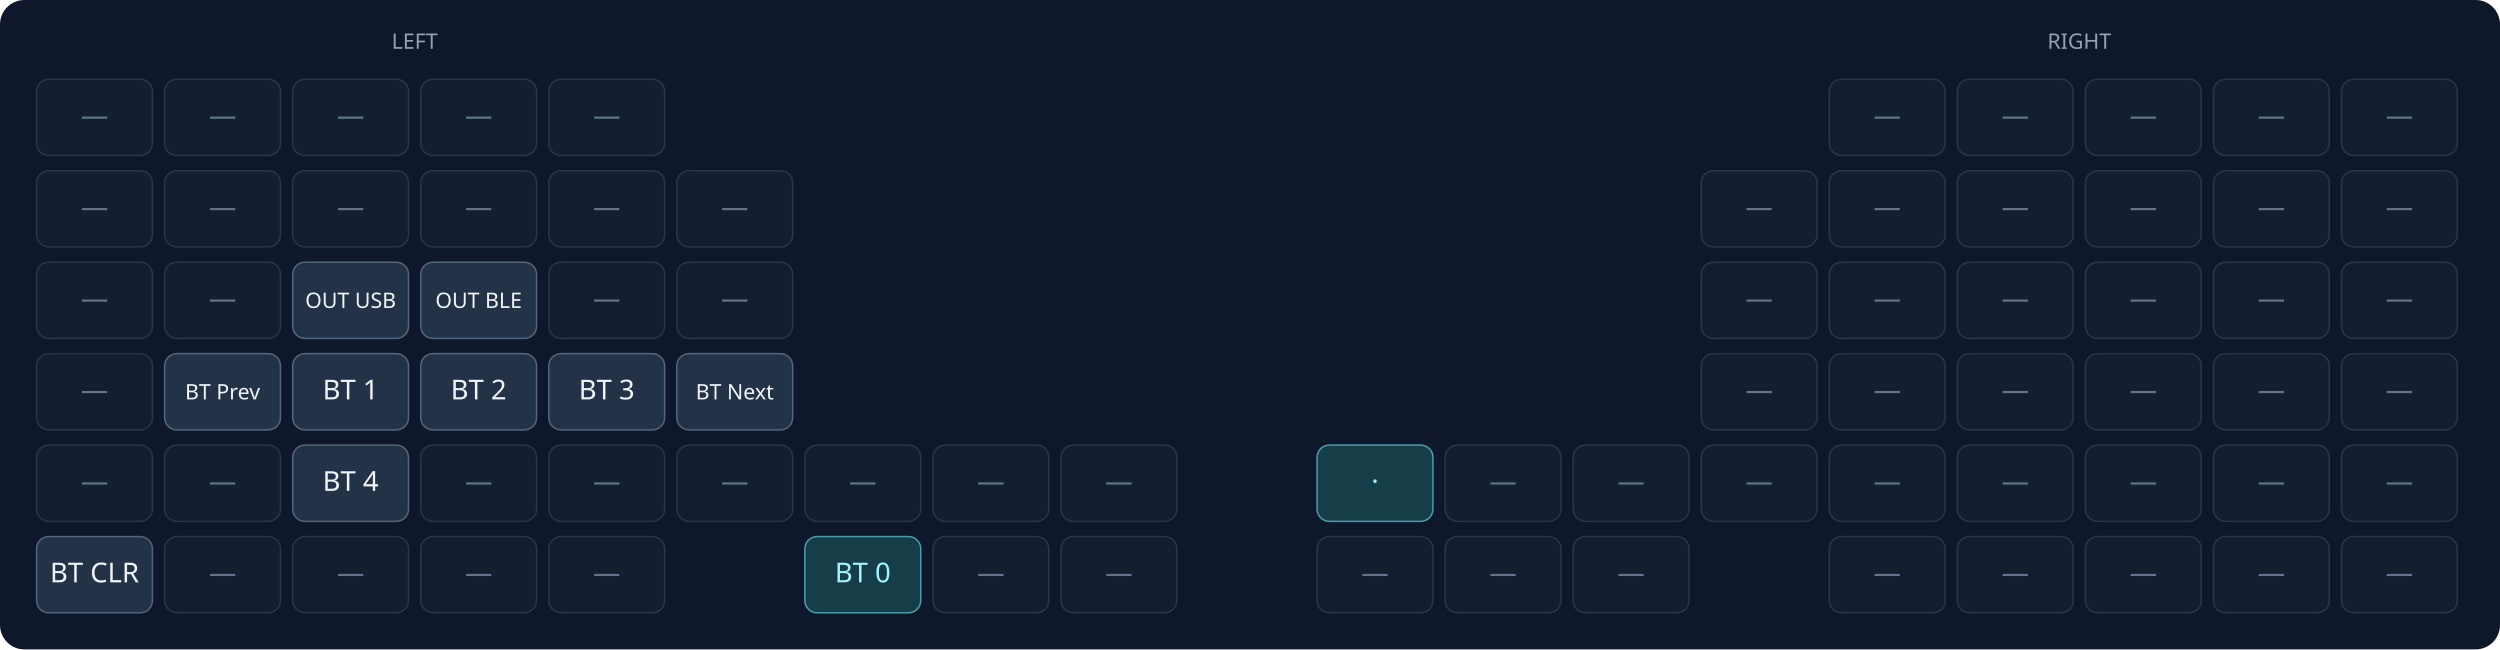
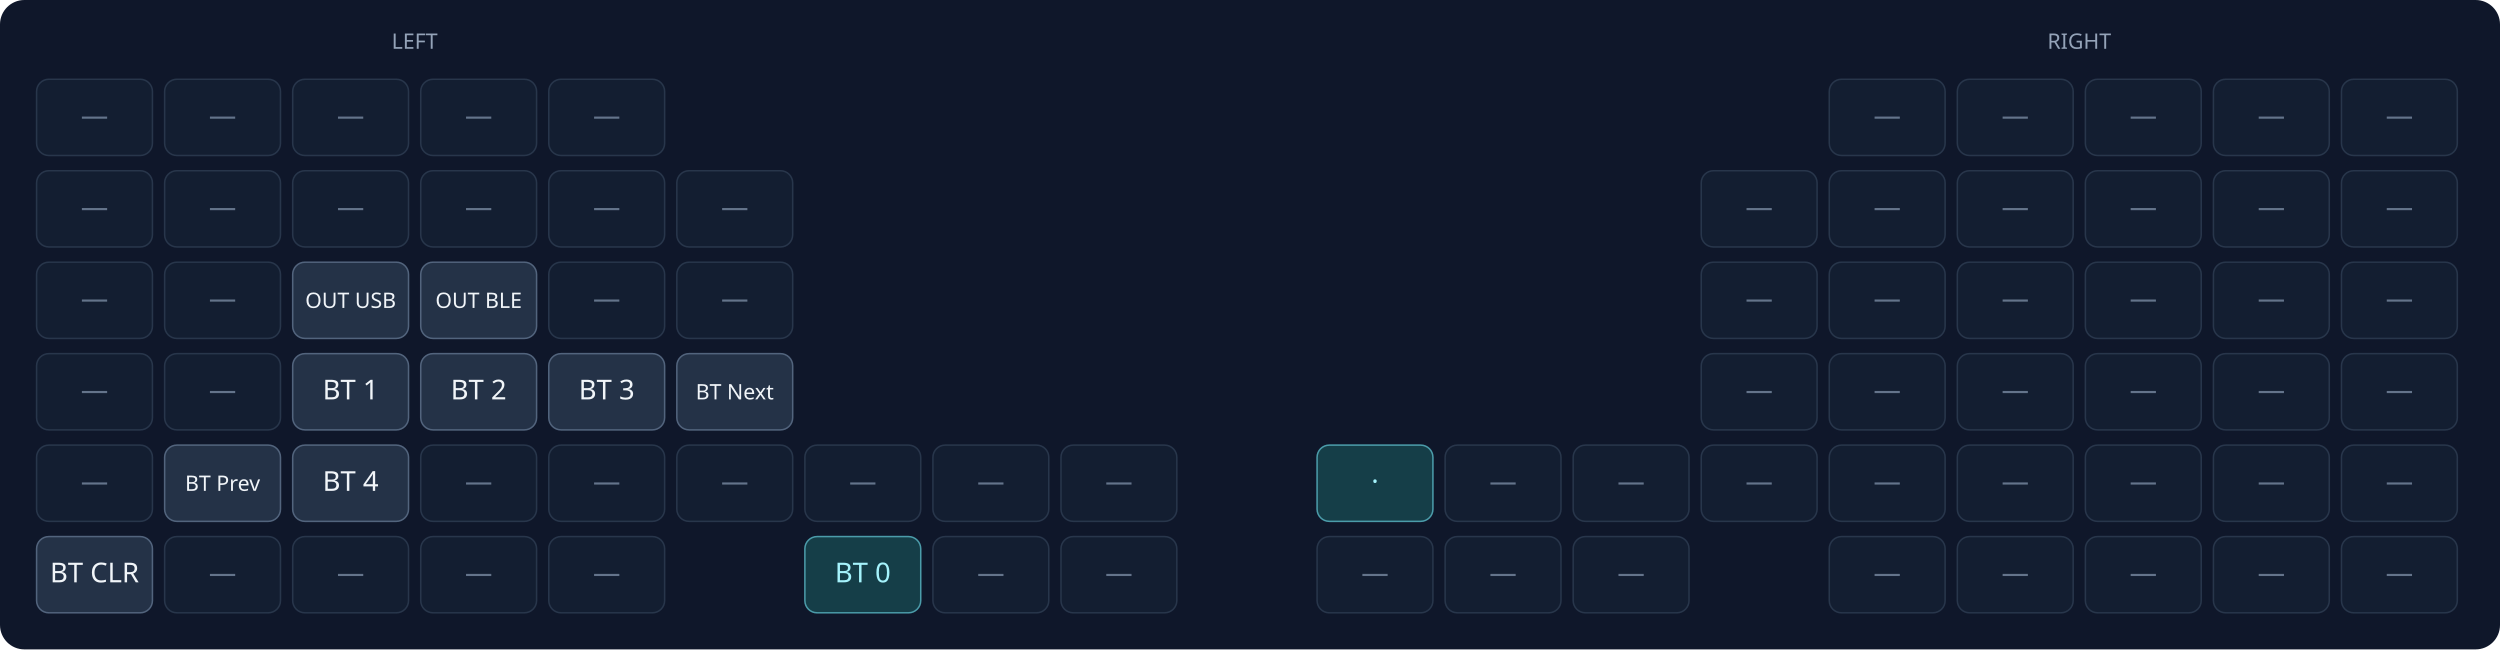
<svg xmlns="http://www.w3.org/2000/svg" width="1640" height="426" viewBox="0 0 1640 426" role="img" aria-labelledby="title desc">
  <rect width="1640" height="426" rx="16" fill="#0f172a" />
  <g font-family="system-ui, sans-serif" text-anchor="middle">
    <text x="272" y="32" fill="#94a3b8" font-size="14">LEFT</text>
    <text x="1364" y="32" fill="#94a3b8" font-size="14">RIGHT</text>
    <g data-position="0" data-binding="&amp;none">
      <rect x="24" y="52" width="76" height="50" rx="8" fill="#131e31" stroke="#28364b" />
      <text x="62" y="82" fill="#64748b" font-size="18">—</text>
    </g>
    <g data-position="1" data-binding="&amp;none">
      <rect x="108" y="52" width="76" height="50" rx="8" fill="#131e31" stroke="#28364b" />
      <text x="146" y="82" fill="#64748b" font-size="18">—</text>
    </g>
    <g data-position="2" data-binding="&amp;none">
      <rect x="192" y="52" width="76" height="50" rx="8" fill="#131e31" stroke="#28364b" />
      <text x="230" y="82" fill="#64748b" font-size="18">—</text>
    </g>
    <g data-position="3" data-binding="&amp;none">
      <rect x="276" y="52" width="76" height="50" rx="8" fill="#131e31" stroke="#28364b" />
      <text x="314" y="82" fill="#64748b" font-size="18">—</text>
    </g>
    <g data-position="4" data-binding="&amp;none">
      <rect x="360" y="52" width="76" height="50" rx="8" fill="#131e31" stroke="#28364b" />
      <text x="398" y="82" fill="#64748b" font-size="18">—</text>
    </g>
    <g data-position="5" data-binding="&amp;none">
      <rect x="1200" y="52" width="76" height="50" rx="8" fill="#131e31" stroke="#28364b" />
      <text x="1238" y="82" fill="#64748b" font-size="18">—</text>
    </g>
    <g data-position="6" data-binding="&amp;none">
      <rect x="1284" y="52" width="76" height="50" rx="8" fill="#131e31" stroke="#28364b" />
      <text x="1322" y="82" fill="#64748b" font-size="18">—</text>
    </g>
    <g data-position="7" data-binding="&amp;none">
      <rect x="1368" y="52" width="76" height="50" rx="8" fill="#131e31" stroke="#28364b" />
      <text x="1406" y="82" fill="#64748b" font-size="18">—</text>
    </g>
    <g data-position="8" data-binding="&amp;none">
      <rect x="1452" y="52" width="76" height="50" rx="8" fill="#131e31" stroke="#28364b" />
      <text x="1490" y="82" fill="#64748b" font-size="18">—</text>
    </g>
    <g data-position="9" data-binding="&amp;none">
      <rect x="1536" y="52" width="76" height="50" rx="8" fill="#131e31" stroke="#28364b" />
      <text x="1574" y="82" fill="#64748b" font-size="18">—</text>
    </g>
    <g data-position="10" data-binding="&amp;none">
      <rect x="24" y="112" width="76" height="50" rx="8" fill="#131e31" stroke="#28364b" />
      <text x="62" y="142" fill="#64748b" font-size="18">—</text>
    </g>
    <g data-position="11" data-binding="&amp;none">
      <rect x="108" y="112" width="76" height="50" rx="8" fill="#131e31" stroke="#28364b" />
      <text x="146" y="142" fill="#64748b" font-size="18">—</text>
    </g>
    <g data-position="12" data-binding="&amp;none">
      <rect x="192" y="112" width="76" height="50" rx="8" fill="#131e31" stroke="#28364b" />
      <text x="230" y="142" fill="#64748b" font-size="18">—</text>
    </g>
    <g data-position="13" data-binding="&amp;none">
      <rect x="276" y="112" width="76" height="50" rx="8" fill="#131e31" stroke="#28364b" />
      <text x="314" y="142" fill="#64748b" font-size="18">—</text>
    </g>
    <g data-position="14" data-binding="&amp;none">
      <rect x="360" y="112" width="76" height="50" rx="8" fill="#131e31" stroke="#28364b" />
      <text x="398" y="142" fill="#64748b" font-size="18">—</text>
    </g>
    <g data-position="15" data-binding="&amp;none">
      <rect x="444" y="112" width="76" height="50" rx="8" fill="#131e31" stroke="#28364b" />
      <text x="482" y="142" fill="#64748b" font-size="18">—</text>
    </g>
    <g data-position="16" data-binding="&amp;none">
      <rect x="1116" y="112" width="76" height="50" rx="8" fill="#131e31" stroke="#28364b" />
      <text x="1154" y="142" fill="#64748b" font-size="18">—</text>
    </g>
    <g data-position="17" data-binding="&amp;none">
      <rect x="1200" y="112" width="76" height="50" rx="8" fill="#131e31" stroke="#28364b" />
      <text x="1238" y="142" fill="#64748b" font-size="18">—</text>
    </g>
    <g data-position="18" data-binding="&amp;none">
      <rect x="1284" y="112" width="76" height="50" rx="8" fill="#131e31" stroke="#28364b" />
      <text x="1322" y="142" fill="#64748b" font-size="18">—</text>
    </g>
    <g data-position="19" data-binding="&amp;none">
      <rect x="1368" y="112" width="76" height="50" rx="8" fill="#131e31" stroke="#28364b" />
      <text x="1406" y="142" fill="#64748b" font-size="18">—</text>
    </g>
    <g data-position="20" data-binding="&amp;none">
      <rect x="1452" y="112" width="76" height="50" rx="8" fill="#131e31" stroke="#28364b" />
      <text x="1490" y="142" fill="#64748b" font-size="18">—</text>
    </g>
    <g data-position="21" data-binding="&amp;none">
      <rect x="1536" y="112" width="76" height="50" rx="8" fill="#131e31" stroke="#28364b" />
      <text x="1574" y="142" fill="#64748b" font-size="18">—</text>
    </g>
    <g data-position="22" data-binding="&amp;none">
      <rect x="24" y="172" width="76" height="50" rx="8" fill="#131e31" stroke="#28364b" />
      <text x="62" y="202" fill="#64748b" font-size="18">—</text>
    </g>
    <g data-position="23" data-binding="&amp;none">
      <rect x="108" y="172" width="76" height="50" rx="8" fill="#131e31" stroke="#28364b" />
      <text x="146" y="202" fill="#64748b" font-size="18">—</text>
    </g>
    <g data-position="24" data-binding="&amp;out OUT_USB">
      <rect x="192" y="172" width="76" height="50" rx="8" fill="#243247" stroke="#52647d" />
      <text x="230" y="202" fill="#f1f5f9" font-size="14">OUT USB</text>
    </g>
    <g data-position="25" data-binding="&amp;out OUT_BLE">
      <rect x="276" y="172" width="76" height="50" rx="8" fill="#243247" stroke="#52647d" />
      <text x="314" y="202" fill="#f1f5f9" font-size="14">OUT BLE</text>
    </g>
    <g data-position="26" data-binding="&amp;none">
      <rect x="360" y="172" width="76" height="50" rx="8" fill="#131e31" stroke="#28364b" />
      <text x="398" y="202" fill="#64748b" font-size="18">—</text>
    </g>
    <g data-position="27" data-binding="&amp;none">
      <rect x="444" y="172" width="76" height="50" rx="8" fill="#131e31" stroke="#28364b" />
      <text x="482" y="202" fill="#64748b" font-size="18">—</text>
    </g>
    <g data-position="28" data-binding="&amp;none">
      <rect x="1116" y="172" width="76" height="50" rx="8" fill="#131e31" stroke="#28364b" />
      <text x="1154" y="202" fill="#64748b" font-size="18">—</text>
    </g>
    <g data-position="29" data-binding="&amp;none">
      <rect x="1200" y="172" width="76" height="50" rx="8" fill="#131e31" stroke="#28364b" />
      <text x="1238" y="202" fill="#64748b" font-size="18">—</text>
    </g>
    <g data-position="30" data-binding="&amp;none">
      <rect x="1284" y="172" width="76" height="50" rx="8" fill="#131e31" stroke="#28364b" />
      <text x="1322" y="202" fill="#64748b" font-size="18">—</text>
    </g>
    <g data-position="31" data-binding="&amp;none">
      <rect x="1368" y="172" width="76" height="50" rx="8" fill="#131e31" stroke="#28364b" />
      <text x="1406" y="202" fill="#64748b" font-size="18">—</text>
    </g>
    <g data-position="32" data-binding="&amp;none">
      <rect x="1452" y="172" width="76" height="50" rx="8" fill="#131e31" stroke="#28364b" />
      <text x="1490" y="202" fill="#64748b" font-size="18">—</text>
    </g>
    <g data-position="33" data-binding="&amp;none">
      <rect x="1536" y="172" width="76" height="50" rx="8" fill="#131e31" stroke="#28364b" />
      <text x="1574" y="202" fill="#64748b" font-size="18">—</text>
    </g>
    <g data-position="34" data-binding="&amp;none">
      <rect x="24" y="232" width="76" height="50" rx="8" fill="#131e31" stroke="#28364b" />
      <text x="62" y="262" fill="#64748b" font-size="18">—</text>
    </g>
-     <g data-position="35" data-binding="&amp;bt BT_PRV">
-       <rect x="108" y="232" width="76" height="50" rx="8" fill="#243247" stroke="#52647d" />
-       <text x="146" y="262" fill="#f1f5f9" font-size="14">BT Prev</text>
+     <g data-position="35" data-binding="&amp;none">
+       <rect x="108" y="232" width="76" height="50" rx="8" fill="#131e31" stroke="#28364b" />
+       <text x="146" y="262" fill="#64748b" font-size="18">—</text>
    </g>
    <g data-position="36" data-binding="&amp;bt BT_SEL 1">
      <rect x="192" y="232" width="76" height="50" rx="8" fill="#243247" stroke="#52647d" />
      <text x="230" y="262" fill="#f1f5f9" font-size="18">BT 1</text>
    </g>
    <g data-position="37" data-binding="&amp;bt BT_SEL 2">
      <rect x="276" y="232" width="76" height="50" rx="8" fill="#243247" stroke="#52647d" />
      <text x="314" y="262" fill="#f1f5f9" font-size="18">BT 2</text>
    </g>
    <g data-position="38" data-binding="&amp;bt BT_SEL 3">
      <rect x="360" y="232" width="76" height="50" rx="8" fill="#243247" stroke="#52647d" />
      <text x="398" y="262" fill="#f1f5f9" font-size="18">BT 3</text>
    </g>
    <g data-position="39" data-binding="&amp;bt BT_NXT">
      <rect x="444" y="232" width="76" height="50" rx="8" fill="#243247" stroke="#52647d" />
      <text x="482" y="262" fill="#f1f5f9" font-size="14">BT Next</text>
    </g>
    <g data-position="40" data-binding="&amp;none">
      <rect x="1116" y="232" width="76" height="50" rx="8" fill="#131e31" stroke="#28364b" />
      <text x="1154" y="262" fill="#64748b" font-size="18">—</text>
    </g>
    <g data-position="41" data-binding="&amp;none">
      <rect x="1200" y="232" width="76" height="50" rx="8" fill="#131e31" stroke="#28364b" />
      <text x="1238" y="262" fill="#64748b" font-size="18">—</text>
    </g>
    <g data-position="42" data-binding="&amp;none">
      <rect x="1284" y="232" width="76" height="50" rx="8" fill="#131e31" stroke="#28364b" />
      <text x="1322" y="262" fill="#64748b" font-size="18">—</text>
    </g>
    <g data-position="43" data-binding="&amp;none">
      <rect x="1368" y="232" width="76" height="50" rx="8" fill="#131e31" stroke="#28364b" />
      <text x="1406" y="262" fill="#64748b" font-size="18">—</text>
    </g>
    <g data-position="44" data-binding="&amp;none">
      <rect x="1452" y="232" width="76" height="50" rx="8" fill="#131e31" stroke="#28364b" />
      <text x="1490" y="262" fill="#64748b" font-size="18">—</text>
    </g>
    <g data-position="45" data-binding="&amp;none">
      <rect x="1536" y="232" width="76" height="50" rx="8" fill="#131e31" stroke="#28364b" />
      <text x="1574" y="262" fill="#64748b" font-size="18">—</text>
    </g>
    <g data-position="46" data-binding="&amp;none">
      <rect x="24" y="292" width="76" height="50" rx="8" fill="#131e31" stroke="#28364b" />
      <text x="62" y="322" fill="#64748b" font-size="18">—</text>
    </g>
-     <g data-position="47" data-binding="&amp;none">
-       <rect x="108" y="292" width="76" height="50" rx="8" fill="#131e31" stroke="#28364b" />
-       <text x="146" y="322" fill="#64748b" font-size="18">—</text>
+     <g data-position="47" data-binding="&amp;bt BT_PRV">
+       <rect x="108" y="292" width="76" height="50" rx="8" fill="#243247" stroke="#52647d" />
+       <text x="146" y="322" fill="#f1f5f9" font-size="14">BT Prev</text>
    </g>
    <g data-position="48" data-binding="&amp;bt BT_SEL 4">
      <rect x="192" y="292" width="76" height="50" rx="8" fill="#243247" stroke="#52647d" />
      <text x="230" y="322" fill="#f1f5f9" font-size="18">BT 4</text>
    </g>
    <g data-position="49" data-binding="&amp;none">
      <rect x="276" y="292" width="76" height="50" rx="8" fill="#131e31" stroke="#28364b" />
      <text x="314" y="322" fill="#64748b" font-size="18">—</text>
    </g>
    <g data-position="50" data-binding="&amp;none">
      <rect x="360" y="292" width="76" height="50" rx="8" fill="#131e31" stroke="#28364b" />
      <text x="398" y="322" fill="#64748b" font-size="18">—</text>
    </g>
    <g data-position="51" data-binding="&amp;none">
      <rect x="444" y="292" width="76" height="50" rx="8" fill="#131e31" stroke="#28364b" />
      <text x="482" y="322" fill="#64748b" font-size="18">—</text>
    </g>
    <g data-position="52" data-binding="&amp;none">
      <rect x="528" y="292" width="76" height="50" rx="8" fill="#131e31" stroke="#28364b" />
      <text x="566" y="322" fill="#64748b" font-size="18">—</text>
    </g>
    <g data-position="53" data-binding="&amp;none">
      <rect x="612" y="292" width="76" height="50" rx="8" fill="#131e31" stroke="#28364b" />
      <text x="650" y="322" fill="#64748b" font-size="18">—</text>
    </g>
    <g data-position="54" data-binding="&amp;none">
      <rect x="696" y="292" width="76" height="50" rx="8" fill="#131e31" stroke="#28364b" />
      <text x="734" y="322" fill="#64748b" font-size="18">—</text>
    </g>
    <g data-position="55" data-binding="&amp;trans">
      <rect x="864" y="292" width="76" height="50" rx="8" fill="#153e48" stroke="#4b9caa" />
      <text x="902" y="322" fill="#a5f3fc" font-size="18">·</text>
    </g>
    <g data-position="56" data-binding="&amp;none">
      <rect x="948" y="292" width="76" height="50" rx="8" fill="#131e31" stroke="#28364b" />
      <text x="986" y="322" fill="#64748b" font-size="18">—</text>
    </g>
    <g data-position="57" data-binding="&amp;none">
      <rect x="1032" y="292" width="76" height="50" rx="8" fill="#131e31" stroke="#28364b" />
      <text x="1070" y="322" fill="#64748b" font-size="18">—</text>
    </g>
    <g data-position="58" data-binding="&amp;none">
      <rect x="1116" y="292" width="76" height="50" rx="8" fill="#131e31" stroke="#28364b" />
      <text x="1154" y="322" fill="#64748b" font-size="18">—</text>
    </g>
    <g data-position="59" data-binding="&amp;none">
      <rect x="1200" y="292" width="76" height="50" rx="8" fill="#131e31" stroke="#28364b" />
      <text x="1238" y="322" fill="#64748b" font-size="18">—</text>
    </g>
    <g data-position="60" data-binding="&amp;none">
      <rect x="1284" y="292" width="76" height="50" rx="8" fill="#131e31" stroke="#28364b" />
      <text x="1322" y="322" fill="#64748b" font-size="18">—</text>
    </g>
    <g data-position="61" data-binding="&amp;none">
      <rect x="1368" y="292" width="76" height="50" rx="8" fill="#131e31" stroke="#28364b" />
      <text x="1406" y="322" fill="#64748b" font-size="18">—</text>
    </g>
    <g data-position="62" data-binding="&amp;none">
      <rect x="1452" y="292" width="76" height="50" rx="8" fill="#131e31" stroke="#28364b" />
      <text x="1490" y="322" fill="#64748b" font-size="18">—</text>
    </g>
    <g data-position="63" data-binding="&amp;none">
      <rect x="1536" y="292" width="76" height="50" rx="8" fill="#131e31" stroke="#28364b" />
      <text x="1574" y="322" fill="#64748b" font-size="18">—</text>
    </g>
    <g data-position="64" data-binding="&amp;bt BT_CLR">
      <rect x="24" y="352" width="76" height="50" rx="8" fill="#243247" stroke="#52647d" />
      <text x="62" y="382" fill="#f1f5f9" font-size="18">BT CLR</text>
    </g>
    <g data-position="65" data-binding="&amp;none">
      <rect x="108" y="352" width="76" height="50" rx="8" fill="#131e31" stroke="#28364b" />
      <text x="146" y="382" fill="#64748b" font-size="18">—</text>
    </g>
    <g data-position="66" data-binding="&amp;none">
      <rect x="192" y="352" width="76" height="50" rx="8" fill="#131e31" stroke="#28364b" />
      <text x="230" y="382" fill="#64748b" font-size="18">—</text>
    </g>
    <g data-position="67" data-binding="&amp;none">
      <rect x="276" y="352" width="76" height="50" rx="8" fill="#131e31" stroke="#28364b" />
      <text x="314" y="382" fill="#64748b" font-size="18">—</text>
    </g>
    <g data-position="68" data-binding="&amp;none">
      <rect x="360" y="352" width="76" height="50" rx="8" fill="#131e31" stroke="#28364b" />
      <text x="398" y="382" fill="#64748b" font-size="18">—</text>
    </g>
    <g data-position="69" data-binding="&amp;bt BT_SEL 0">
      <rect x="528" y="352" width="76" height="50" rx="8" fill="#153e48" stroke="#4b9caa" />
      <text x="566" y="382" fill="#a5f3fc" font-size="18">BT 0</text>
    </g>
    <g data-position="70" data-binding="&amp;none">
      <rect x="612" y="352" width="76" height="50" rx="8" fill="#131e31" stroke="#28364b" />
      <text x="650" y="382" fill="#64748b" font-size="18">—</text>
    </g>
    <g data-position="71" data-binding="&amp;none">
      <rect x="696" y="352" width="76" height="50" rx="8" fill="#131e31" stroke="#28364b" />
      <text x="734" y="382" fill="#64748b" font-size="18">—</text>
    </g>
    <g data-position="72" data-binding="&amp;none">
      <rect x="864" y="352" width="76" height="50" rx="8" fill="#131e31" stroke="#28364b" />
      <text x="902" y="382" fill="#64748b" font-size="18">—</text>
    </g>
    <g data-position="73" data-binding="&amp;none">
      <rect x="948" y="352" width="76" height="50" rx="8" fill="#131e31" stroke="#28364b" />
      <text x="986" y="382" fill="#64748b" font-size="18">—</text>
    </g>
    <g data-position="74" data-binding="&amp;none">
      <rect x="1032" y="352" width="76" height="50" rx="8" fill="#131e31" stroke="#28364b" />
      <text x="1070" y="382" fill="#64748b" font-size="18">—</text>
    </g>
    <g data-position="75" data-binding="&amp;none">
      <rect x="1200" y="352" width="76" height="50" rx="8" fill="#131e31" stroke="#28364b" />
      <text x="1238" y="382" fill="#64748b" font-size="18">—</text>
    </g>
    <g data-position="76" data-binding="&amp;none">
      <rect x="1284" y="352" width="76" height="50" rx="8" fill="#131e31" stroke="#28364b" />
      <text x="1322" y="382" fill="#64748b" font-size="18">—</text>
    </g>
    <g data-position="77" data-binding="&amp;none">
      <rect x="1368" y="352" width="76" height="50" rx="8" fill="#131e31" stroke="#28364b" />
      <text x="1406" y="382" fill="#64748b" font-size="18">—</text>
    </g>
    <g data-position="78" data-binding="&amp;none">
      <rect x="1452" y="352" width="76" height="50" rx="8" fill="#131e31" stroke="#28364b" />
      <text x="1490" y="382" fill="#64748b" font-size="18">—</text>
    </g>
    <g data-position="79" data-binding="&amp;none">
      <rect x="1536" y="352" width="76" height="50" rx="8" fill="#131e31" stroke="#28364b" />
      <text x="1574" y="382" fill="#64748b" font-size="18">—</text>
    </g>
  </g>
</svg>
